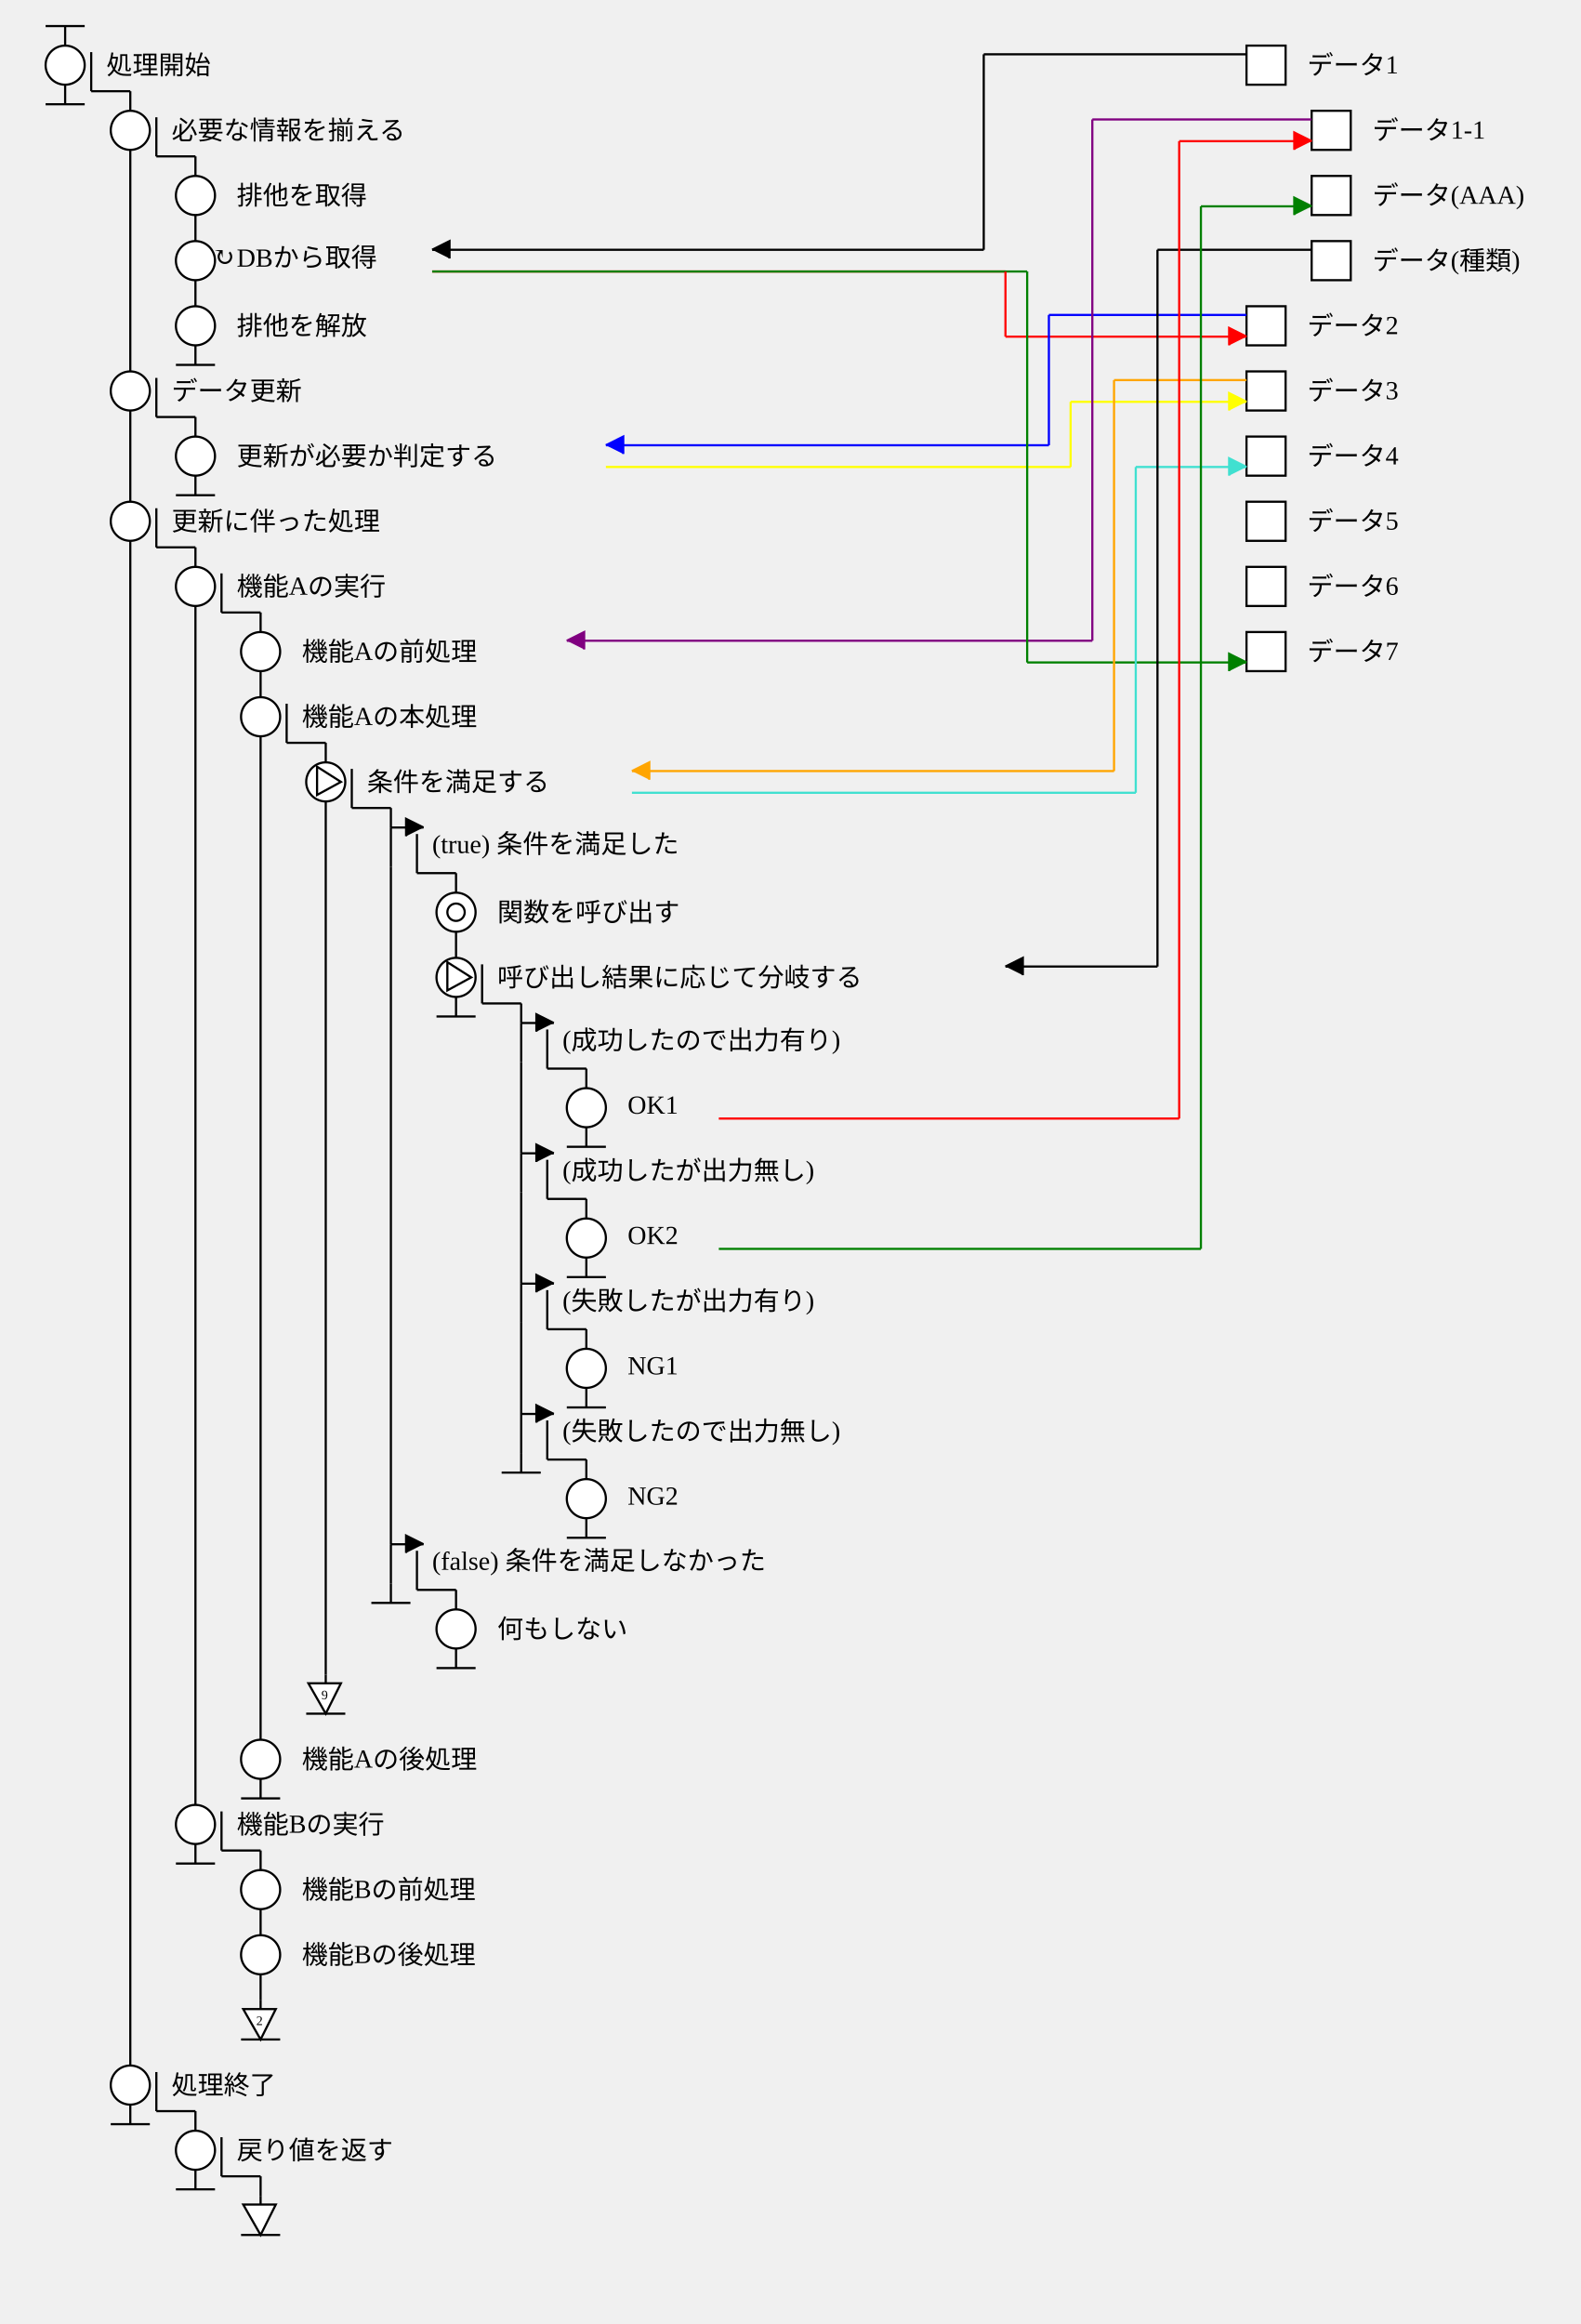
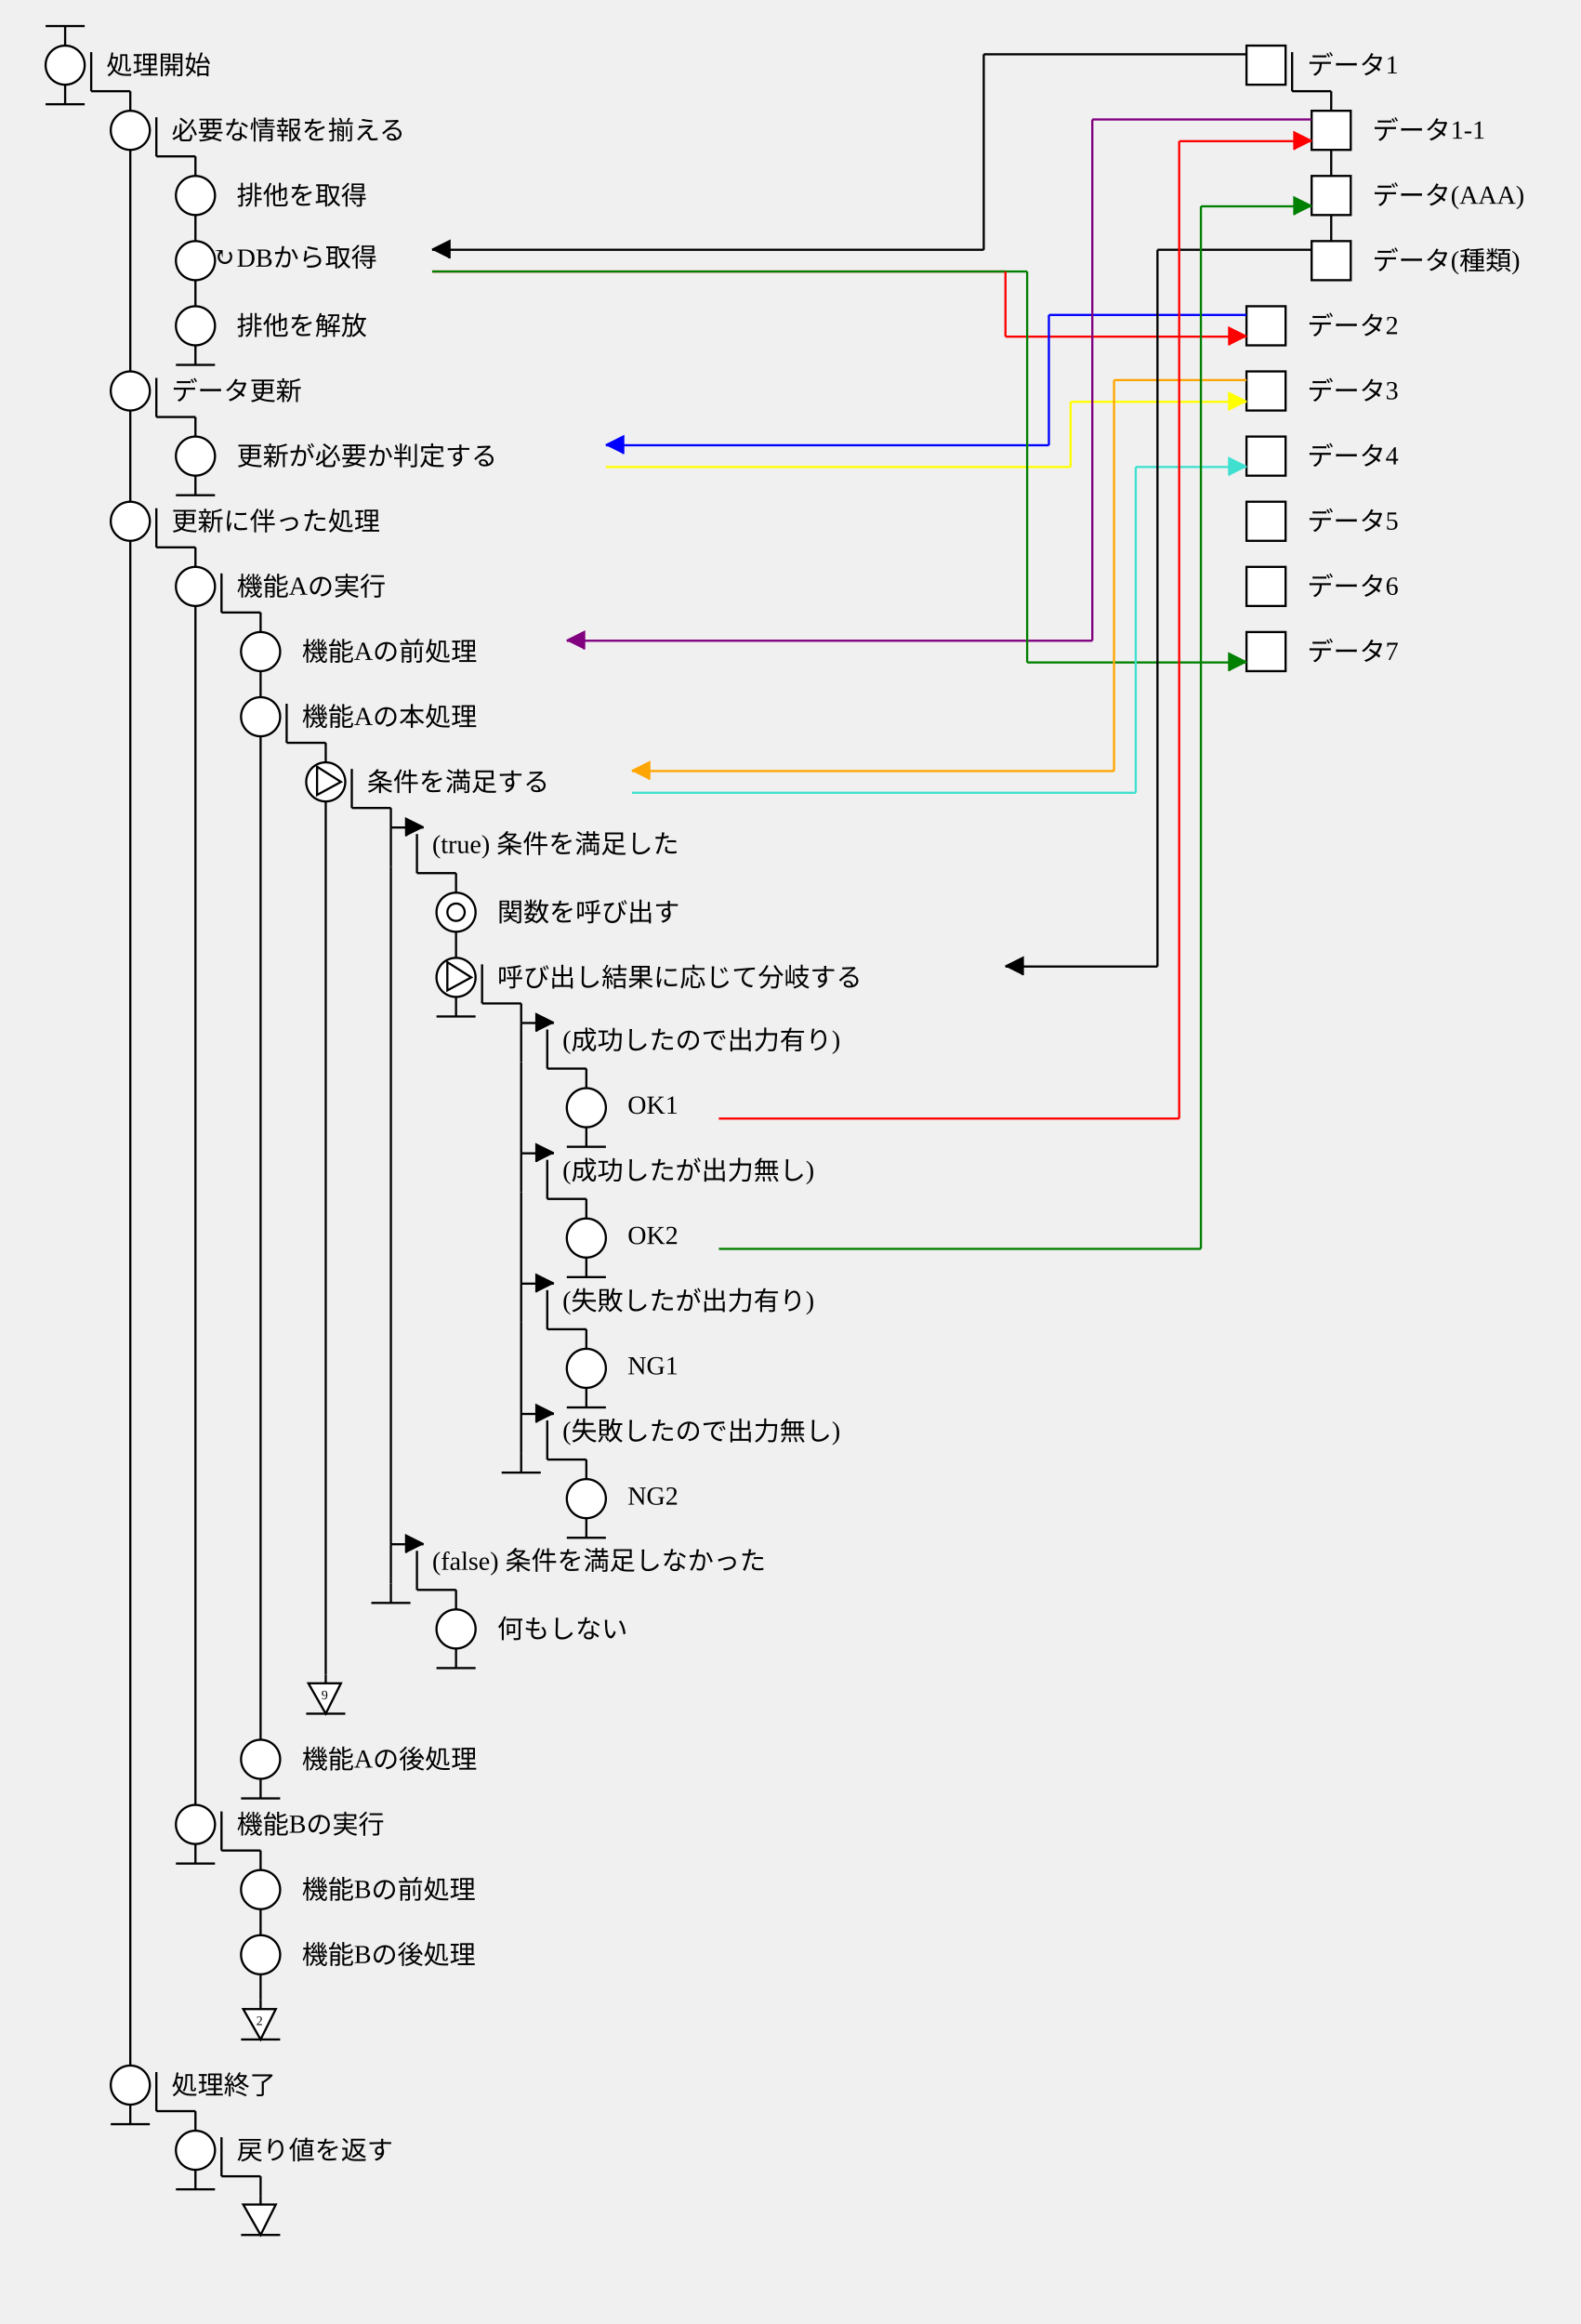
<svg xmlns="http://www.w3.org/2000/svg" width="728" height="1070" style="background-color: #808d81">
  <circle cx="30" cy="30" r="9" fill="white" stroke="black" />
  <text x="49" y="30" text-anchor="left" dominant-baseline="middle" font-size="100%" rotate="0">処理開始</text>
  <line x1="30" y1="12" x2="30" y2="21" stroke="black" />
  <line x1="21" y1="12" x2="39" y2="12" stroke="black" />
  <line x1="30" y1="39" x2="30" y2="48" stroke="black" />
  <line x1="21" y1="48" x2="39" y2="48" stroke="black" />
  <circle cx="60" cy="60" r="9" fill="white" stroke="black" />
  <text x="79" y="60" text-anchor="left" dominant-baseline="middle" font-size="100%" rotate="0">必要な情報を揃える</text>
  <line x1="60" y1="42" x2="60" y2="51" stroke="black" />
  <line x1="42" y1="42" x2="60" y2="42" stroke="black" />
  <line x1="42" y1="24" x2="42" y2="42" stroke="black" />
  <circle cx="90" cy="90" r="9" fill="white" stroke="black" />
  <text x="109" y="90" text-anchor="left" dominant-baseline="middle" font-size="100%" rotate="0">排他を取得</text>
  <line x1="90" y1="72" x2="90" y2="81" stroke="black" />
  <line x1="72" y1="72" x2="90" y2="72" stroke="black" />
  <line x1="72" y1="54" x2="72" y2="72" stroke="black" />
  <circle cx="90" cy="120" r="9" fill="white" stroke="black" />
  <text x="98" y="119" text-anchor="left" dominant-baseline="middle" font-size="100%" rotate="240">↻</text>
  <text x="109" y="120" text-anchor="left" dominant-baseline="middle" font-size="100%" rotate="0">DBから取得</text>
  <line x1="90" y1="99" x2="90" y2="111" stroke="black" />
  <circle cx="90" cy="150" r="9" fill="white" stroke="black" />
  <text x="109" y="150" text-anchor="left" dominant-baseline="middle" font-size="100%" rotate="0">排他を解放</text>
  <line x1="90" y1="129" x2="90" y2="141" stroke="black" />
  <line x1="90" y1="159" x2="90" y2="168" stroke="black" />
  <line x1="81" y1="168" x2="99" y2="168" stroke="black" />
  <circle cx="60" cy="180" r="9" fill="white" stroke="black" />
  <text x="79" y="180" text-anchor="left" dominant-baseline="middle" font-size="100%" rotate="0">データ更新</text>
  <line x1="60" y1="69" x2="60" y2="171" stroke="black" />
  <circle cx="90" cy="210" r="9" fill="white" stroke="black" />
  <text x="109" y="210" text-anchor="left" dominant-baseline="middle" font-size="100%" rotate="0">更新が必要か判定する</text>
  <line x1="90" y1="219" x2="90" y2="228" stroke="black" />
  <line x1="81" y1="228" x2="99" y2="228" stroke="black" />
  <line x1="90" y1="192" x2="90" y2="201" stroke="black" />
  <line x1="72" y1="192" x2="90" y2="192" stroke="black" />
  <line x1="72" y1="174" x2="72" y2="192" stroke="black" />
  <circle cx="60" cy="240" r="9" fill="white" stroke="black" />
  <text x="79" y="240" text-anchor="left" dominant-baseline="middle" font-size="100%" rotate="0">更新に伴った処理</text>
  <line x1="60" y1="189" x2="60" y2="231" stroke="black" />
  <circle cx="90" cy="270" r="9" fill="white" stroke="black" />
  <text x="109" y="270" text-anchor="left" dominant-baseline="middle" font-size="100%" rotate="0">機能Aの実行</text>
  <line x1="90" y1="252" x2="90" y2="261" stroke="black" />
  <line x1="72" y1="252" x2="90" y2="252" stroke="black" />
  <line x1="72" y1="234" x2="72" y2="252" stroke="black" />
  <circle cx="120" cy="300" r="9" fill="white" stroke="black" />
  <text x="139" y="300" text-anchor="left" dominant-baseline="middle" font-size="100%" rotate="0">機能Aの前処理</text>
  <line x1="120" y1="282" x2="120" y2="291" stroke="black" />
  <line x1="102" y1="282" x2="120" y2="282" stroke="black" />
  <line x1="102" y1="264" x2="102" y2="282" stroke="black" />
  <circle cx="120" cy="330" r="9" fill="white" stroke="black" />
  <text x="139" y="330" text-anchor="left" dominant-baseline="middle" font-size="100%" rotate="0">機能Aの本処理</text>
  <line x1="120" y1="309" x2="120" y2="321" stroke="black" />
  <circle cx="150" cy="360" r="9" fill="white" stroke="black" />
  <polygon points="157 360 146 366 146 353" fill="white" stroke="black" />
  <text x="169" y="360" text-anchor="left" dominant-baseline="middle" font-size="100%" rotate="0">条件を満足する</text>
  <line x1="150" y1="342" x2="150" y2="351" stroke="black" />
  <line x1="132" y1="342" x2="150" y2="342" stroke="black" />
  <line x1="132" y1="324" x2="132" y2="342" stroke="black" />
  <line x1="180" y1="381" x2="180" y2="399" stroke="black" />
  <line x1="180" y1="381" x2="195" y2="381" stroke="black" />
  <path d="M 195 381 L 187 377 L 187 385" stroke="black" fill="black" />
  <text x="199" y="390" text-anchor="left" dominant-baseline="middle" font-size="100%" rotate="0">(true) 条件を満足した</text>
  <line x1="180" y1="372" x2="180" y2="381" stroke="black" />
  <line x1="162" y1="372" x2="180" y2="372" stroke="black" />
  <line x1="162" y1="354" x2="162" y2="372" stroke="black" />
  <circle cx="210" cy="420" r="9" fill="white" stroke="black" />
  <circle cx="210" cy="420" r="4" fill="white" stroke="black" />
  <text x="229" y="420" text-anchor="left" dominant-baseline="middle" font-size="100%" rotate="0">関数を呼び出す</text>
  <line x1="210" y1="402" x2="210" y2="411" stroke="black" />
  <line x1="192" y1="402" x2="210" y2="402" stroke="black" />
  <line x1="192" y1="384" x2="192" y2="402" stroke="black" />
  <circle cx="210" cy="450" r="9" fill="white" stroke="black" />
  <polygon points="217 450 206 456 206 443" fill="white" stroke="black" />
  <text x="229" y="450" text-anchor="left" dominant-baseline="middle" font-size="100%" rotate="0">呼び出し結果に応じて分岐する</text>
  <line x1="210" y1="429" x2="210" y2="441" stroke="black" />
  <line x1="210" y1="459" x2="210" y2="468" stroke="black" />
  <line x1="201" y1="468" x2="219" y2="468" stroke="black" />
  <line x1="240" y1="471" x2="240" y2="489" stroke="black" />
  <line x1="240" y1="471" x2="255" y2="471" stroke="black" />
  <path d="M 255 471 L 247 467 L 247 475" stroke="black" fill="black" />
  <text x="259" y="480" text-anchor="left" dominant-baseline="middle" font-size="100%" rotate="0">(成功したので出力有り)</text>
  <line x1="240" y1="462" x2="240" y2="471" stroke="black" />
  <line x1="222" y1="462" x2="240" y2="462" stroke="black" />
  <line x1="222" y1="444" x2="222" y2="462" stroke="black" />
  <circle cx="270" cy="510" r="9" fill="white" stroke="black" />
  <text x="289" y="510" text-anchor="left" dominant-baseline="middle" font-size="100%" rotate="0">OK1</text>
  <line x1="270" y1="519" x2="270" y2="528" stroke="black" />
  <line x1="261" y1="528" x2="279" y2="528" stroke="black" />
  <line x1="270" y1="492" x2="270" y2="501" stroke="black" />
  <line x1="252" y1="492" x2="270" y2="492" stroke="black" />
  <line x1="252" y1="474" x2="252" y2="492" stroke="black" />
  <line x1="240" y1="531" x2="240" y2="549" stroke="black" />
  <line x1="240" y1="531" x2="255" y2="531" stroke="black" />
  <path d="M 255 531 L 247 527 L 247 535" stroke="black" fill="black" />
  <text x="259" y="540" text-anchor="left" dominant-baseline="middle" font-size="100%" rotate="0">(成功したが出力無し)</text>
  <line x1="240" y1="489" x2="240" y2="531" stroke="black" />
  <circle cx="270" cy="570" r="9" fill="white" stroke="black" />
  <text x="289" y="570" text-anchor="left" dominant-baseline="middle" font-size="100%" rotate="0">OK2</text>
  <line x1="270" y1="579" x2="270" y2="588" stroke="black" />
  <line x1="261" y1="588" x2="279" y2="588" stroke="black" />
  <line x1="270" y1="552" x2="270" y2="561" stroke="black" />
  <line x1="252" y1="552" x2="270" y2="552" stroke="black" />
  <line x1="252" y1="534" x2="252" y2="552" stroke="black" />
  <line x1="240" y1="591" x2="240" y2="609" stroke="black" />
  <line x1="240" y1="591" x2="255" y2="591" stroke="black" />
  <path d="M 255 591 L 247 587 L 247 595" stroke="black" fill="black" />
  <text x="259" y="600" text-anchor="left" dominant-baseline="middle" font-size="100%" rotate="0">(失敗したが出力有り)</text>
  <line x1="240" y1="549" x2="240" y2="591" stroke="black" />
  <circle cx="270" cy="630" r="9" fill="white" stroke="black" />
  <text x="289" y="630" text-anchor="left" dominant-baseline="middle" font-size="100%" rotate="0">NG1</text>
  <line x1="270" y1="639" x2="270" y2="648" stroke="black" />
  <line x1="261" y1="648" x2="279" y2="648" stroke="black" />
  <line x1="270" y1="612" x2="270" y2="621" stroke="black" />
  <line x1="252" y1="612" x2="270" y2="612" stroke="black" />
  <line x1="252" y1="594" x2="252" y2="612" stroke="black" />
  <line x1="240" y1="651" x2="240" y2="669" stroke="black" />
  <line x1="240" y1="651" x2="255" y2="651" stroke="black" />
  <path d="M 255 651 L 247 647 L 247 655" stroke="black" fill="black" />
  <text x="259" y="660" text-anchor="left" dominant-baseline="middle" font-size="100%" rotate="0">(失敗したので出力無し)</text>
  <line x1="240" y1="609" x2="240" y2="651" stroke="black" />
  <line x1="240" y1="669" x2="240" y2="678" stroke="black" />
  <line x1="231" y1="678" x2="249" y2="678" stroke="black" />
  <circle cx="270" cy="690" r="9" fill="white" stroke="black" />
  <text x="289" y="690" text-anchor="left" dominant-baseline="middle" font-size="100%" rotate="0">NG2</text>
  <line x1="270" y1="699" x2="270" y2="708" stroke="black" />
  <line x1="261" y1="708" x2="279" y2="708" stroke="black" />
  <line x1="270" y1="672" x2="270" y2="681" stroke="black" />
  <line x1="252" y1="672" x2="270" y2="672" stroke="black" />
  <line x1="252" y1="654" x2="252" y2="672" stroke="black" />
  <line x1="180" y1="711" x2="180" y2="729" stroke="black" />
  <line x1="180" y1="711" x2="195" y2="711" stroke="black" />
  <path d="M 195 711 L 187 707 L 187 715" stroke="black" fill="black" />
  <text x="199" y="720" text-anchor="left" dominant-baseline="middle" font-size="100%" rotate="0">(false) 条件を満足しなかった</text>
  <line x1="180" y1="399" x2="180" y2="711" stroke="black" />
  <line x1="180" y1="729" x2="180" y2="738" stroke="black" />
  <line x1="171" y1="738" x2="189" y2="738" stroke="black" />
  <circle cx="210" cy="750" r="9" fill="white" stroke="black" />
  <text x="229" y="750" text-anchor="left" dominant-baseline="middle" font-size="100%" rotate="0">何もしない</text>
  <line x1="210" y1="759" x2="210" y2="768" stroke="black" />
  <line x1="201" y1="768" x2="219" y2="768" stroke="black" />
  <line x1="210" y1="732" x2="210" y2="741" stroke="black" />
  <line x1="192" y1="732" x2="210" y2="732" stroke="black" />
  <line x1="192" y1="714" x2="192" y2="732" stroke="black" />
  <line x1="150" y1="771" x2="150" y2="780" stroke="black" />
  <polygon points="150 789 142 775 157 775" fill="white" stroke="black" />
  <line x1="141" y1="789" x2="159" y2="789" stroke="black" />
  <text x="148" y="781" text-anchor="left" dominant-baseline="middle" font-size="50%" rotate="0">9</text>
  <line x1="150" y1="369" x2="150" y2="771" stroke="black" />
  <circle cx="120" cy="810" r="9" fill="white" stroke="black" />
  <text x="139" y="810" text-anchor="left" dominant-baseline="middle" font-size="100%" rotate="0">機能Aの後処理</text>
  <line x1="120" y1="339" x2="120" y2="801" stroke="black" />
  <line x1="120" y1="819" x2="120" y2="828" stroke="black" />
  <line x1="111" y1="828" x2="129" y2="828" stroke="black" />
  <circle cx="90" cy="840" r="9" fill="white" stroke="black" />
  <text x="109" y="840" text-anchor="left" dominant-baseline="middle" font-size="100%" rotate="0">機能Bの実行</text>
  <line x1="90" y1="279" x2="90" y2="831" stroke="black" />
  <line x1="90" y1="849" x2="90" y2="858" stroke="black" />
  <line x1="81" y1="858" x2="99" y2="858" stroke="black" />
  <circle cx="120" cy="870" r="9" fill="white" stroke="black" />
  <text x="139" y="870" text-anchor="left" dominant-baseline="middle" font-size="100%" rotate="0">機能Bの前処理</text>
  <line x1="120" y1="852" x2="120" y2="861" stroke="black" />
  <line x1="102" y1="852" x2="120" y2="852" stroke="black" />
  <line x1="102" y1="834" x2="102" y2="852" stroke="black" />
  <circle cx="120" cy="900" r="9" fill="white" stroke="black" />
  <text x="139" y="900" text-anchor="left" dominant-baseline="middle" font-size="100%" rotate="0">機能Bの後処理</text>
  <line x1="120" y1="879" x2="120" y2="891" stroke="black" />
  <line x1="120" y1="921" x2="120" y2="930" stroke="black" />
  <polygon points="120 939 112 925 127 925" fill="white" stroke="black" />
  <line x1="111" y1="939" x2="129" y2="939" stroke="black" />
  <text x="118" y="931" text-anchor="left" dominant-baseline="middle" font-size="50%" rotate="0">2</text>
  <line x1="120" y1="909" x2="120" y2="921" stroke="black" />
  <circle cx="60" cy="960" r="9" fill="white" stroke="black" />
  <text x="79" y="960" text-anchor="left" dominant-baseline="middle" font-size="100%" rotate="0">処理終了</text>
  <line x1="60" y1="249" x2="60" y2="951" stroke="black" />
  <line x1="60" y1="969" x2="60" y2="978" stroke="black" />
  <line x1="51" y1="978" x2="69" y2="978" stroke="black" />
  <circle cx="90" cy="990" r="9" fill="white" stroke="black" />
  <text x="109" y="990" text-anchor="left" dominant-baseline="middle" font-size="100%" rotate="0">戻り値を返す</text>
  <line x1="90" y1="999" x2="90" y2="1008" stroke="black" />
  <line x1="81" y1="1008" x2="99" y2="1008" stroke="black" />
  <line x1="90" y1="972" x2="90" y2="981" stroke="black" />
  <line x1="72" y1="972" x2="90" y2="972" stroke="black" />
  <line x1="72" y1="954" x2="72" y2="972" stroke="black" />
  <line x1="120" y1="1011" x2="120" y2="1020" stroke="black" />
  <polygon points="120 1029 112 1015 127 1015" fill="white" stroke="black" />
  <line x1="111" y1="1029" x2="129" y2="1029" stroke="black" />
  <line x1="120" y1="1002" x2="120" y2="1011" stroke="black" />
  <line x1="102" y1="1002" x2="120" y2="1002" stroke="black" />
  <line x1="102" y1="984" x2="102" y2="1002" stroke="black" />
  <line x1="199" y1="115" x2="453" y2="115" stroke="black" />
  <path d="M 199 115 L 207 111 L 207 119" stroke="black" fill="black" />
  <line x1="199" y1="125" x2="463" y2="125" stroke="red" />
  <line x1="199" y1="125" x2="473" y2="125" stroke="green" />
  <line x1="279" y1="205" x2="483" y2="205" stroke="blue" />
  <path d="M 279 205 L 287 201 L 287 209" stroke="blue" fill="blue" />
  <line x1="279" y1="215" x2="493" y2="215" stroke="yellow" />
  <line x1="261" y1="295" x2="503" y2="295" stroke="purple" />
  <path d="M 261 295 L 269 291 L 269 299" stroke="purple" fill="purple" />
  <line x1="291" y1="355" x2="513" y2="355" stroke="orange" />
  <path d="M 291 355 L 299 351 L 299 359" stroke="orange" fill="orange" />
  <line x1="291" y1="365" x2="523" y2="365" stroke="turquoise" />
  <line x1="463" y1="445" x2="533" y2="445" stroke="black" />
  <path d="M 463 445 L 471 441 L 471 449" stroke="black" fill="black" />
  <line x1="331" y1="515" x2="543" y2="515" stroke="red" />
  <line x1="331" y1="575" x2="553" y2="575" stroke="green" />
  <rect x="574" y="21" width="18" height="18" fill="white" stroke="black" />
  <text x="602" y="30" text-anchor="left" dominant-baseline="middle" font-size="100%" rotate="0">データ1</text>
  <rect x="604" y="51" width="18" height="18" fill="white" stroke="black" />
  <text x="632" y="60" text-anchor="left" dominant-baseline="middle" font-size="100%" rotate="0">データ1-1</text>
+   <line x1="613" y1="42" x2="613" y2="51" stroke="black" />
+   <line x1="595" y1="42" x2="613" y2="42" stroke="black" />
+   <line x1="595" y1="24" x2="595" y2="42" stroke="black" />
  <rect x="604" y="81" width="18" height="18" fill="white" stroke="black" />
  <text x="632" y="90" text-anchor="left" dominant-baseline="middle" font-size="100%" rotate="0">データ(AAA)</text>
+   <line x1="613" y1="69" x2="613" y2="81" stroke="black" />
  <rect x="604" y="111" width="18" height="18" fill="white" stroke="black" />
  <text x="632" y="120" text-anchor="left" dominant-baseline="middle" font-size="100%" rotate="0">データ(種類)</text>
+   <line x1="613" y1="99" x2="613" y2="111" stroke="black" />
  <rect x="574" y="141" width="18" height="18" fill="white" stroke="black" />
  <text x="602" y="150" text-anchor="left" dominant-baseline="middle" font-size="100%" rotate="0">データ2</text>
  <rect x="574" y="171" width="18" height="18" fill="white" stroke="black" />
  <text x="602" y="180" text-anchor="left" dominant-baseline="middle" font-size="100%" rotate="0">データ3</text>
  <rect x="574" y="201" width="18" height="18" fill="white" stroke="black" />
  <text x="602" y="210" text-anchor="left" dominant-baseline="middle" font-size="100%" rotate="0">データ4</text>
  <rect x="574" y="231" width="18" height="18" fill="white" stroke="black" />
  <text x="602" y="240" text-anchor="left" dominant-baseline="middle" font-size="100%" rotate="0">データ5</text>
  <rect x="574" y="261" width="18" height="18" fill="white" stroke="black" />
  <text x="602" y="270" text-anchor="left" dominant-baseline="middle" font-size="100%" rotate="0">データ6</text>
  <rect x="574" y="291" width="18" height="18" fill="white" stroke="black" />
  <text x="602" y="300" text-anchor="left" dominant-baseline="middle" font-size="100%" rotate="0">データ7</text>
  <line x1="453" y1="25" x2="574" y2="25" stroke="black" />
  <line x1="503" y1="55" x2="604" y2="55" stroke="purple" />
  <line x1="543" y1="65" x2="604" y2="65" stroke="red" />
  <path d="M 604 65 L 596 61 L 596 69" stroke="red" fill="red" />
  <line x1="553" y1="95" x2="604" y2="95" stroke="green" />
  <path d="M 604 95 L 596 91 L 596 99" stroke="green" fill="green" />
  <line x1="533" y1="115" x2="604" y2="115" stroke="black" />
  <line x1="463" y1="155" x2="574" y2="155" stroke="red" />
  <path d="M 574 155 L 566 151 L 566 159" stroke="red" fill="red" />
  <line x1="483" y1="145" x2="574" y2="145" stroke="blue" />
  <line x1="493" y1="185" x2="574" y2="185" stroke="yellow" />
  <path d="M 574 185 L 566 181 L 566 189" stroke="yellow" fill="yellow" />
  <line x1="513" y1="175" x2="574" y2="175" stroke="orange" />
  <line x1="523" y1="215" x2="574" y2="215" stroke="turquoise" />
  <path d="M 574 215 L 566 211 L 566 219" stroke="turquoise" fill="turquoise" />
  <line x1="473" y1="305" x2="574" y2="305" stroke="green" />
  <path d="M 574 305 L 566 301 L 566 309" stroke="green" fill="green" />
  <line x1="453" y1="25" x2="453" y2="115" stroke="black" />
  <line x1="463" y1="125" x2="463" y2="155" stroke="red" />
  <line x1="473" y1="125" x2="473" y2="305" stroke="green" />
  <line x1="483" y1="145" x2="483" y2="205" stroke="blue" />
  <line x1="493" y1="185" x2="493" y2="215" stroke="yellow" />
  <line x1="503" y1="55" x2="503" y2="295" stroke="purple" />
  <line x1="513" y1="175" x2="513" y2="355" stroke="orange" />
  <line x1="523" y1="215" x2="523" y2="365" stroke="turquoise" />
  <line x1="533" y1="115" x2="533" y2="445" stroke="black" />
  <line x1="543" y1="65" x2="543" y2="515" stroke="red" />
  <line x1="553" y1="95" x2="553" y2="575" stroke="green" />
</svg>
